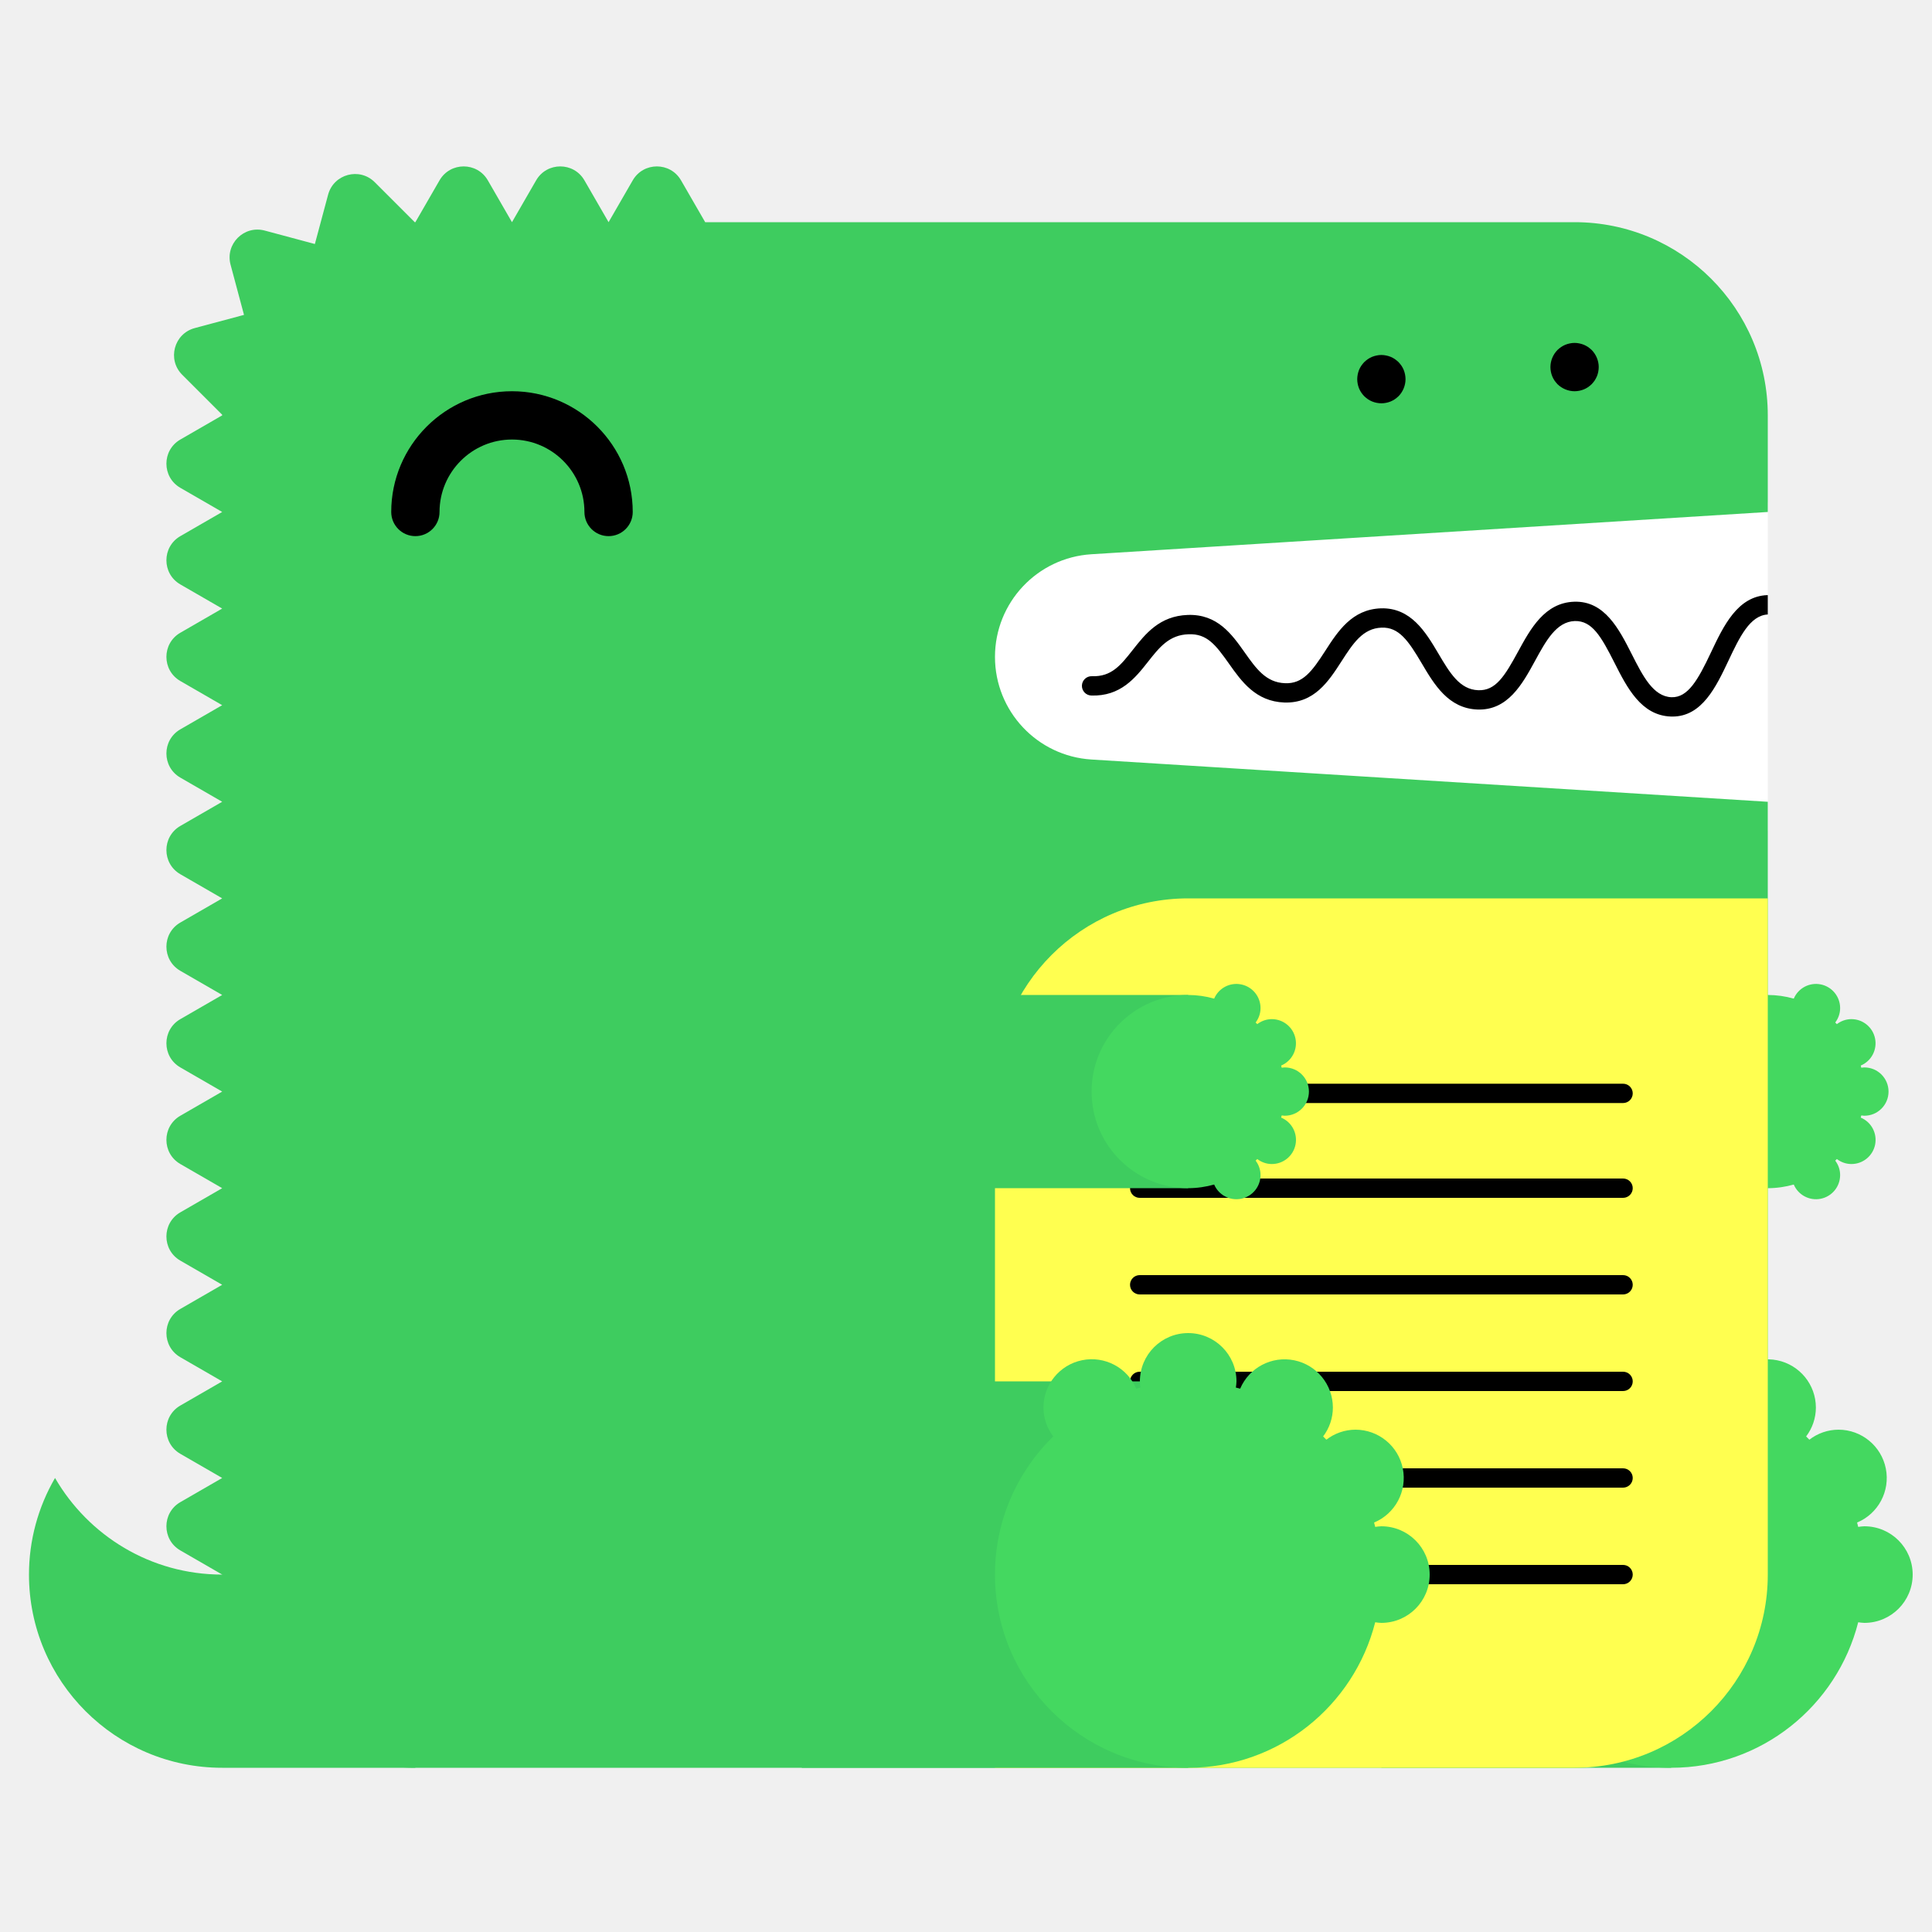
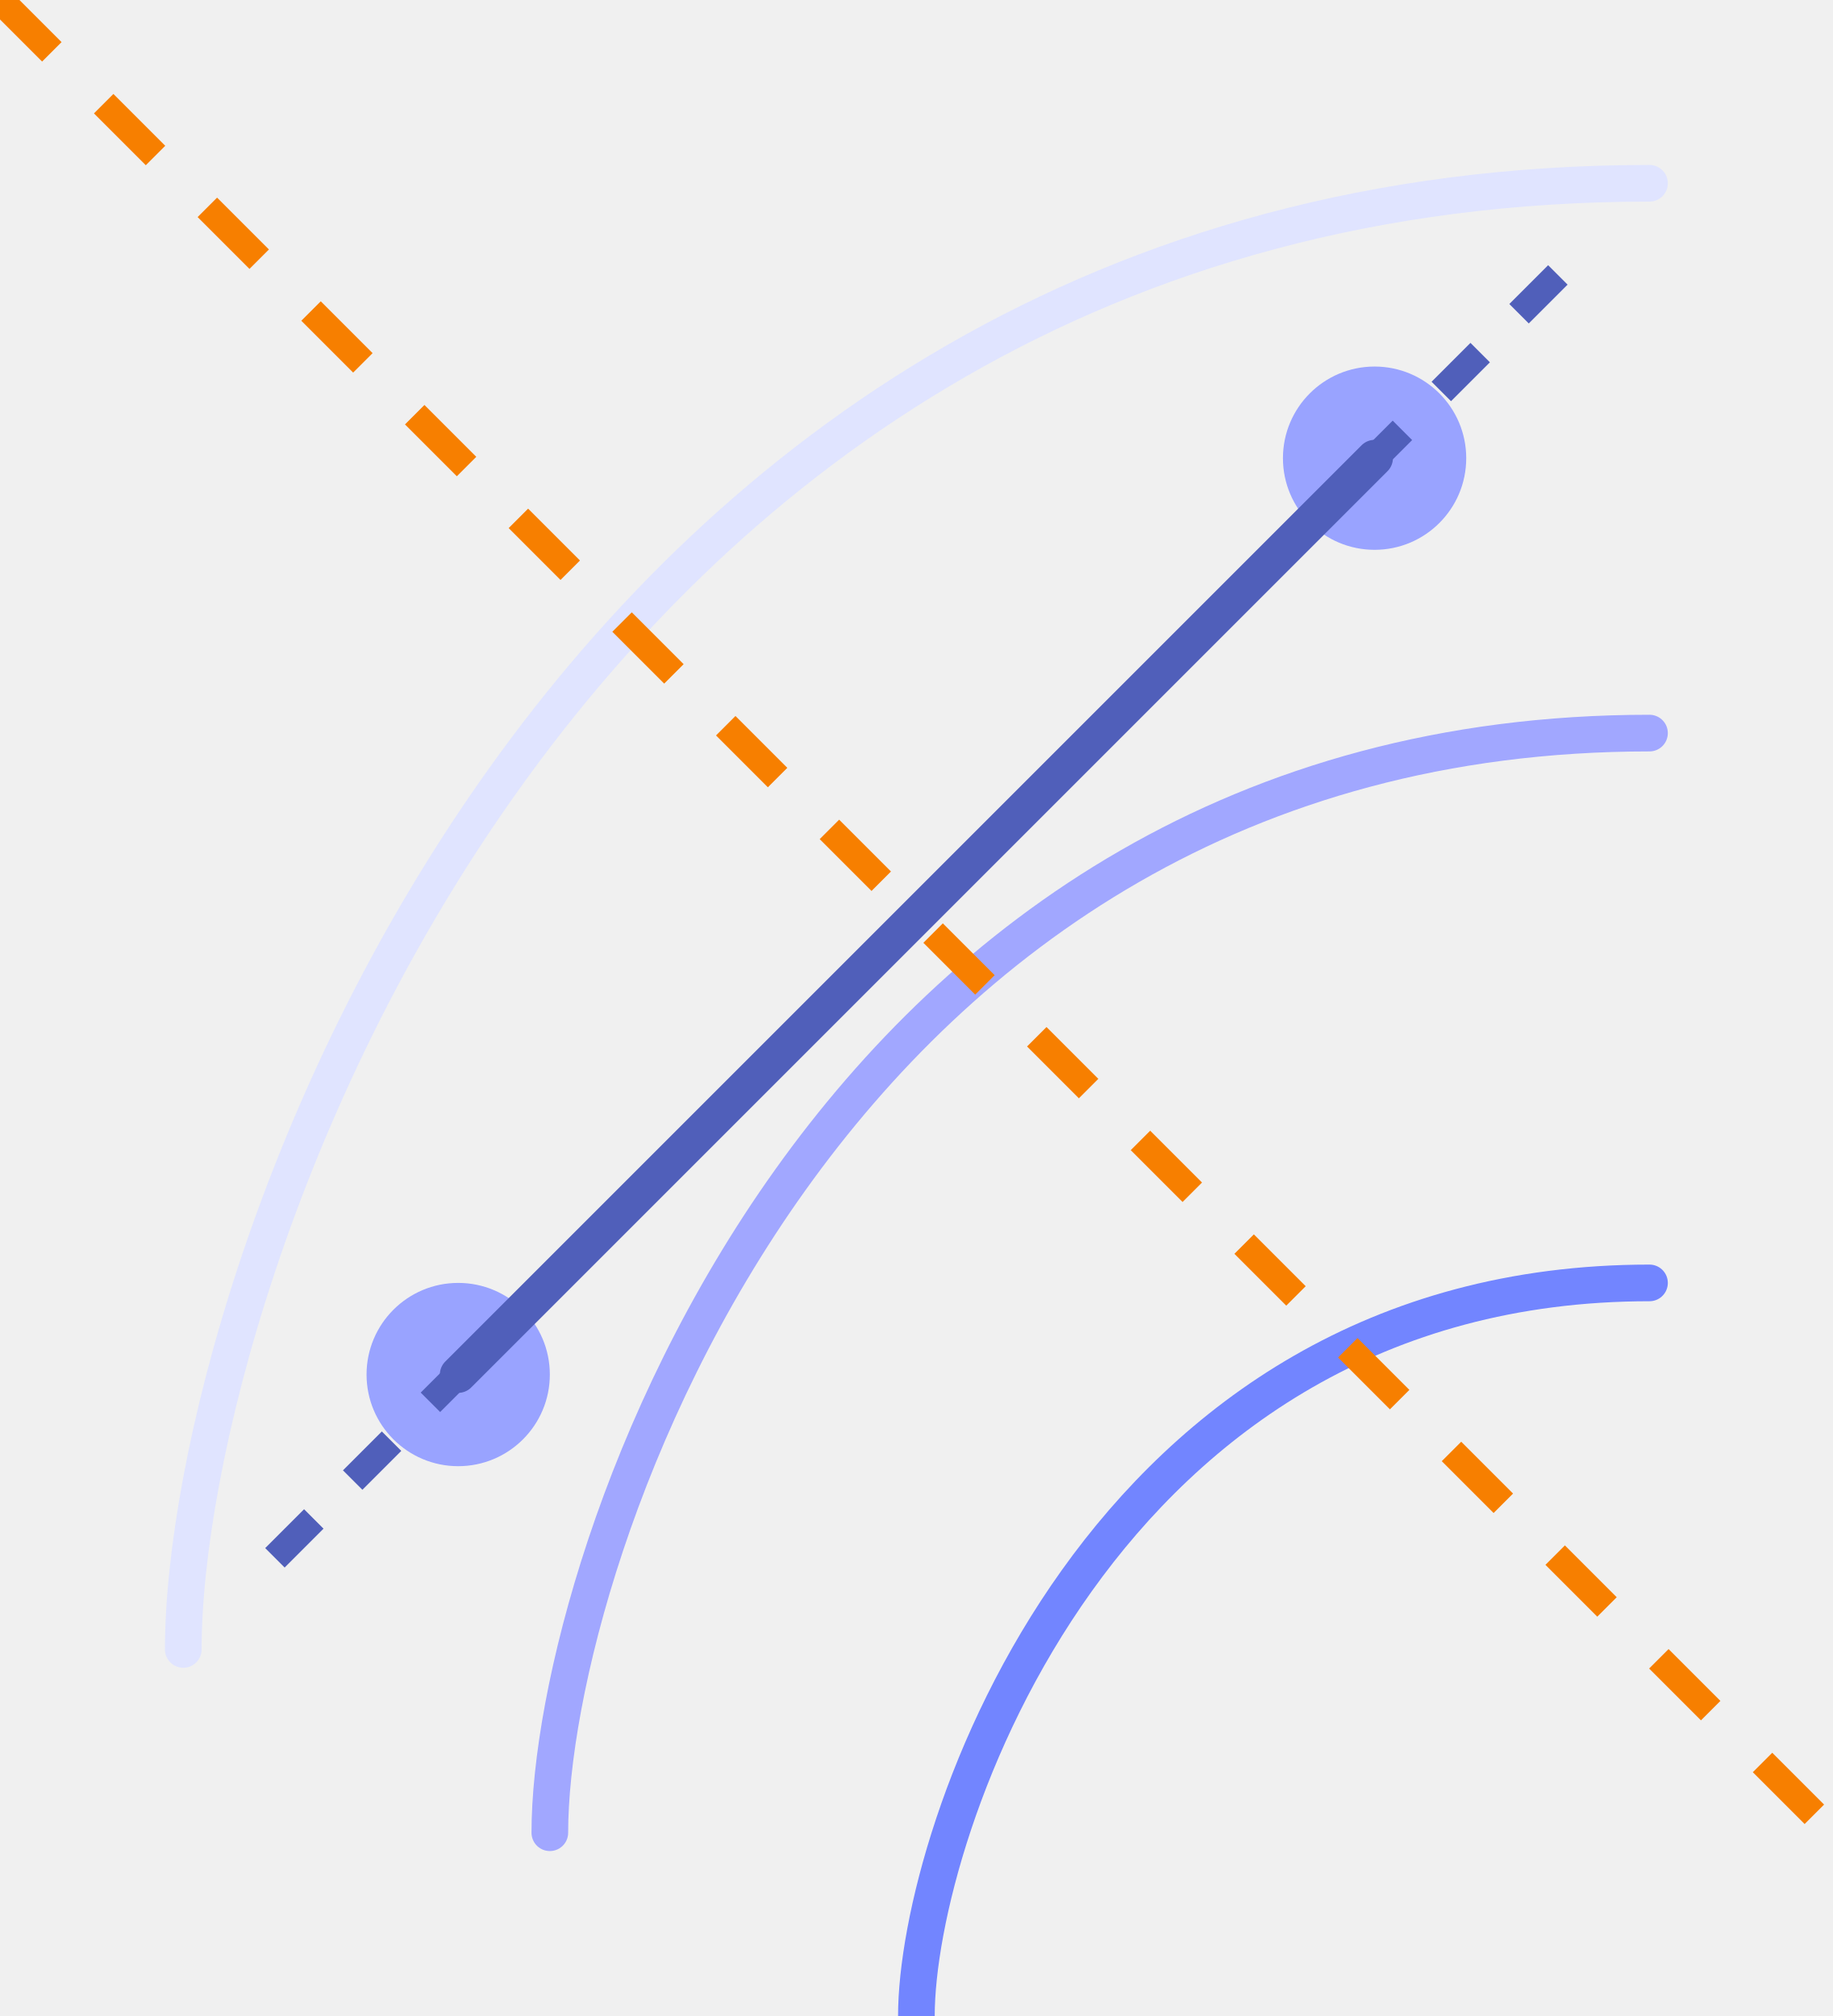
- <svg xmlns="http://www.w3.org/2000/svg" width="200" height="200" viewBox="0 0 200 200">
-   <g fill="none" fill-rule="evenodd">
-     <path fill="#FFF" d="M99 52h84v34H99z" />
-     <path d="M23 163c-7.398 0-13.843-4.027-17.303-10A19.886 19.886 0 0 0 3 163c0 11.046 8.954 20 20 20h20v-20H23z" fill="#3ECC5F" />
-     <path d="M112.98 57.376L183 53V43c0-11.046-8.954-20-20-20H73l-2.5-4.33c-1.112-1.925-3.889-1.925-5 0L63 23l-2.5-4.33c-1.111-1.925-3.889-1.925-5 0L53 23l-2.5-4.33c-1.111-1.925-3.889-1.925-5 0L43 23c-.022 0-.042.003-.065.003l-4.142-4.141c-1.57-1.571-4.252-.853-4.828 1.294l-1.369 5.104-5.192-1.392c-2.148-.575-4.111 1.389-3.535 3.536l1.39 5.193-5.102 1.367c-2.148.576-2.867 3.259-1.296 4.83l4.142 4.142c0 .021-.003.042-.003.064l-4.33 2.5c-1.925 1.111-1.925 3.889 0 5L23 53l-4.33 2.5c-1.925 1.111-1.925 3.889 0 5L23 63l-4.33 2.5c-1.925 1.111-1.925 3.889 0 5L23 73l-4.33 2.5c-1.925 1.111-1.925 3.889 0 5L23 83l-4.33 2.5c-1.925 1.111-1.925 3.889 0 5L23 93l-4.33 2.5c-1.925 1.111-1.925 3.889 0 5L23 103l-4.33 2.5c-1.925 1.111-1.925 3.889 0 5L23 113l-4.33 2.5c-1.925 1.111-1.925 3.889 0 5L23 123l-4.33 2.5c-1.925 1.111-1.925 3.889 0 5L23 133l-4.33 2.5c-1.925 1.111-1.925 3.889 0 5L23 143l-4.33 2.5c-1.925 1.111-1.925 3.889 0 5L23 153l-4.33 2.5c-1.925 1.111-1.925 3.889 0 5L23 163c0 11.046 8.954 20 20 20h120c11.046 0 20-8.954 20-20V83l-70.02-4.376A10.645 10.645 0 0 1 103 68c0-5.621 4.37-10.273 9.98-10.624" fill="#3ECC5F" />
-     <path fill="#3ECC5F" d="M143 183h30v-40h-30z" />
-     <path d="M193 158c-.219 0-.428.037-.639.064-.038-.15-.074-.301-.116-.451A5 5 0 0 0 190.32 148a4.96 4.96 0 0 0-3.016 1.036 26.531 26.531 0 0 0-.335-.336 4.955 4.955 0 0 0 1.011-2.987 5 5 0 0 0-9.599-1.959c-.148-.042-.297-.077-.445-.115.027-.211.064-.42.064-.639a5 5 0 0 0-5-5 5 5 0 0 0-5 5c0 .219.037.428.064.639-.148.038-.297.073-.445.115a4.998 4.998 0 0 0-9.599 1.959c0 1.125.384 2.151 1.011 2.987-3.717 3.632-6.031 8.693-6.031 14.3 0 11.046 8.954 20 20 20 9.339 0 17.16-6.41 19.361-15.064.211.027.42.064.639.064a5 5 0 0 0 5-5 5 5 0 0 0-5-5" fill="#44D860" />
-     <path fill="#3ECC5F" d="M153 123h30v-20h-30z" />
-     <path d="M193 115.5a2.5 2.5 0 1 0 0-5c-.109 0-.214.019-.319.032-.02-.075-.037-.15-.058-.225a2.501 2.501 0 0 0-.963-4.807c-.569 0-1.088.197-1.508.518a6.653 6.653 0 0 0-.168-.168c.314-.417.506-.931.506-1.494a2.5 2.5 0 0 0-4.8-.979A9.987 9.987 0 0 0 183 103c-5.522 0-10 4.478-10 10s4.478 10 10 10c.934 0 1.833-.138 2.69-.377a2.5 2.5 0 0 0 4.8-.979c0-.563-.192-1.077-.506-1.494.057-.055.113-.111.168-.168.42.321.939.518 1.508.518a2.5 2.5 0 0 0 .963-4.807c.021-.074.038-.15.058-.225.105.013.21.032.319.032" fill="#44D860" />
-     <path d="M63 55.5a2.5 2.5 0 0 1-2.5-2.5c0-4.136-3.364-7.5-7.5-7.5s-7.5 3.364-7.5 7.5a2.5 2.5 0 1 1-5 0c0-6.893 5.607-12.5 12.5-12.5S65.5 46.107 65.5 53a2.5 2.5 0 0 1-2.5 2.5" fill="#000" />
-     <path d="M103 183h60c11.046 0 20-8.954 20-20V93h-60c-11.046 0-20 8.954-20 20v70z" fill="#FFFF50" />
-     <path d="M168.02 124h-50.04a1 1 0 1 1 0-2h50.04a1 1 0 1 1 0 2m0 20h-50.04a1 1 0 1 1 0-2h50.04a1 1 0 1 1 0 2m0 20h-50.04a1 1 0 1 1 0-2h50.04a1 1 0 1 1 0 2m0-49.814h-50.04a1 1 0 1 1 0-2h50.04a1 1 0 1 1 0 2m0 19.814h-50.04a1 1 0 1 1 0-2h50.04a1 1 0 1 1 0 2m0 20h-50.04a1 1 0 1 1 0-2h50.04a1 1 0 1 1 0 2M183 61.611c-.012 0-.022-.006-.034-.005-3.09.105-4.552 3.196-5.842 5.923-1.346 2.85-2.387 4.703-4.093 4.647-1.889-.068-2.969-2.202-4.113-4.46-1.314-2.594-2.814-5.536-5.963-5.426-3.046.104-4.513 2.794-5.807 5.167-1.377 2.528-2.314 4.065-4.121 3.994-1.927-.07-2.951-1.805-4.136-3.813-1.321-2.236-2.848-4.75-5.936-4.664-2.994.103-4.465 2.385-5.763 4.4-1.373 2.13-2.335 3.428-4.165 3.351-1.973-.07-2.992-1.51-4.171-3.177-1.324-1.873-2.816-3.993-5.895-3.89-2.928.1-4.399 1.97-5.696 3.618-1.232 1.564-2.194 2.802-4.229 2.724a1 1 0 0 0-.072 2c3.017.101 4.545-1.8 5.872-3.487 1.177-1.496 2.193-2.787 4.193-2.855 1.926-.082 2.829 1.115 4.195 3.045 1.297 1.834 2.769 3.914 5.731 4.021 3.103.104 4.596-2.215 5.918-4.267 1.182-1.834 2.202-3.417 4.15-3.484 1.793-.067 2.769 1.35 4.145 3.681 1.297 2.197 2.766 4.686 5.787 4.796 3.125.108 4.634-2.62 5.949-5.035 1.139-2.088 2.214-4.06 4.119-4.126 1.793-.042 2.728 1.595 4.111 4.33 1.292 2.553 2.757 5.445 5.825 5.556l.169.003c3.064 0 4.518-3.075 5.805-5.794 1.139-2.41 2.217-4.68 4.067-4.773v-2z" fill="#000" />
-     <path fill="#3ECC5F" d="M83 183h40v-40H83z" />
-     <path d="M143 158c-.219 0-.428.037-.639.064-.038-.15-.074-.301-.116-.451A5 5 0 0 0 140.32 148a4.96 4.96 0 0 0-3.016 1.036 26.531 26.531 0 0 0-.335-.336 4.955 4.955 0 0 0 1.011-2.987 5 5 0 0 0-9.599-1.959c-.148-.042-.297-.077-.445-.115.027-.211.064-.42.064-.639a5 5 0 0 0-5-5 5 5 0 0 0-5 5c0 .219.037.428.064.639-.148.038-.297.073-.445.115a4.998 4.998 0 0 0-9.599 1.959c0 1.125.384 2.151 1.011 2.987-3.717 3.632-6.031 8.693-6.031 14.3 0 11.046 8.954 20 20 20 9.339 0 17.16-6.41 19.361-15.064.211.027.42.064.639.064a5 5 0 0 0 5-5 5 5 0 0 0-5-5" fill="#44D860" />
-     <path fill="#3ECC5F" d="M83 123h40v-20H83z" />
-     <path d="M133 115.5a2.5 2.5 0 1 0 0-5c-.109 0-.214.019-.319.032-.02-.075-.037-.15-.058-.225a2.501 2.501 0 0 0-.963-4.807c-.569 0-1.088.197-1.508.518a6.653 6.653 0 0 0-.168-.168c.314-.417.506-.931.506-1.494a2.5 2.5 0 0 0-4.8-.979A9.987 9.987 0 0 0 123 103c-5.522 0-10 4.478-10 10s4.478 10 10 10c.934 0 1.833-.138 2.69-.377a2.5 2.5 0 0 0 4.8-.979c0-.563-.192-1.077-.506-1.494.057-.055.113-.111.168-.168.42.321.939.518 1.508.518a2.5 2.5 0 0 0 .963-4.807c.021-.074.038-.15.058-.225.105.013.21.032.319.032" fill="#44D860" />
-     <path d="M143 41.75c-.16 0-.33-.02-.49-.05a2.52 2.52 0 0 1-.47-.14c-.15-.06-.29-.14-.431-.23-.13-.09-.259-.2-.38-.31-.109-.12-.219-.24-.309-.38s-.17-.28-.231-.43a2.619 2.619 0 0 1-.189-.96c0-.16.02-.33.05-.49.03-.16.08-.31.139-.47.061-.15.141-.29.231-.43.09-.13.2-.26.309-.38.121-.11.25-.22.38-.31.141-.09.281-.17.431-.23.149-.06.31-.11.47-.14.32-.07.65-.07.98 0 .159.03.32.08.47.14.149.06.29.14.43.23.13.09.259.2.38.31.11.12.22.25.31.38.09.14.17.28.23.43.06.16.11.31.14.47.029.16.05.33.05.49 0 .66-.271 1.31-.73 1.77-.121.11-.25.22-.38.31-.14.09-.281.17-.43.23a2.565 2.565 0 0 1-.96.19m20-1.25c-.66 0-1.3-.27-1.771-.73a3.802 3.802 0 0 1-.309-.38c-.09-.14-.17-.28-.231-.43a2.619 2.619 0 0 1-.189-.96c0-.66.27-1.3.729-1.77.121-.11.25-.22.38-.31.141-.09.281-.17.431-.23.149-.06.31-.11.47-.14.32-.07.66-.07.98 0 .159.03.32.08.47.14.149.06.29.14.43.23.13.09.259.2.38.31.459.47.73 1.11.73 1.77 0 .16-.021.33-.05.49-.03.16-.08.32-.14.47-.07.15-.14.29-.23.43-.09.13-.2.26-.31.38-.121.11-.25.22-.38.31-.14.09-.281.17-.43.23a2.565 2.565 0 0 1-.96.19" fill="#000" />
+ <svg xmlns="http://www.w3.org/2000/svg" viewBox="50 50 100 110" fill="none">
+   <g>
+     <path d="M60 140c0-20 20-80 80-80" stroke="#E0E4FF" stroke-width="2" stroke-linecap="round" />
+     <path d="M80 150c0-15 15-60 60-60" stroke="#A1A7FF" stroke-width="2" stroke-linecap="round" />
+     <path d="M100 160c0-10 10-40 40-40" stroke="#7285FF" stroke-width="2" stroke-linecap="round" />
+     <line x1="50" y1="50" x2="150" y2="150" stroke="#F77F00" stroke-width="1.5" stroke-dasharray="4 4" />
+   </g>
+   <g>
+     <circle cx="75" cy="125" r="5" fill="#99A3FF" />
+     <circle cx="125" cy="75" r="5" fill="#99A3FF" />
+     <path d="M75 125C90 110 110 90 125 75" stroke="#505FBA" stroke-width="2" stroke-linecap="round" />
+     <path d="M65 135c20-20 50-50 70-70" stroke="#505FBA" stroke-width="1.5" stroke-dasharray="3 3" />
  </g>
</svg>
